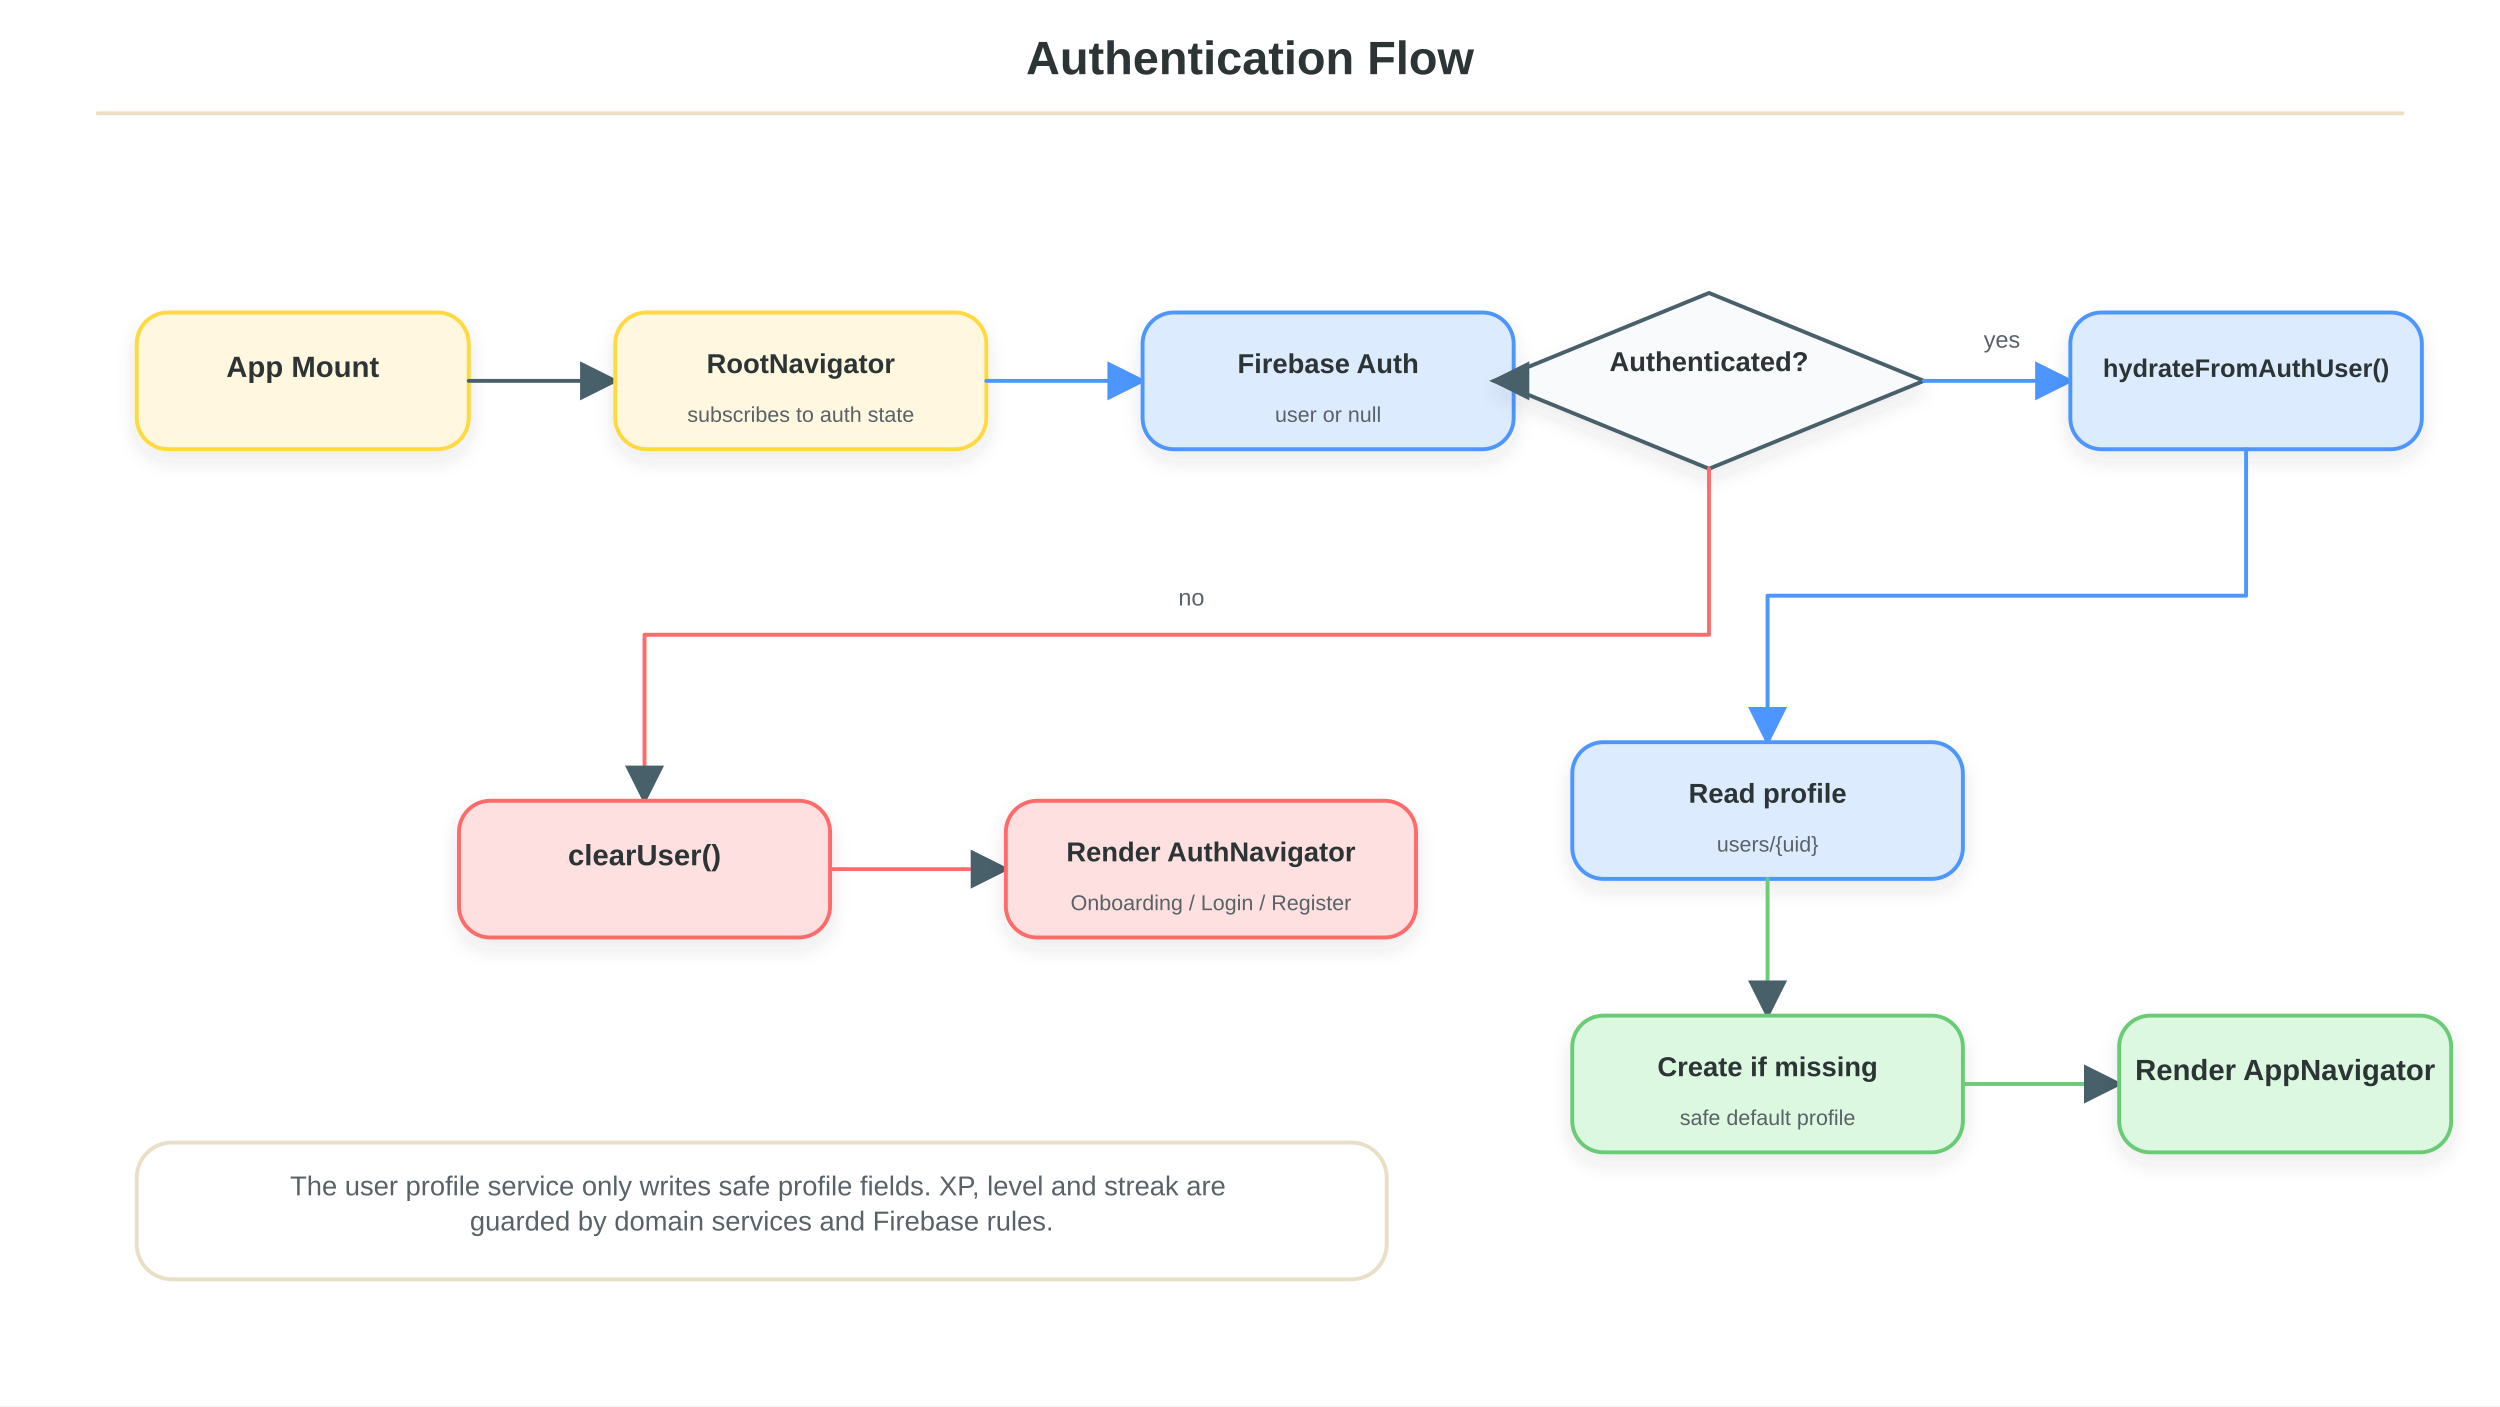
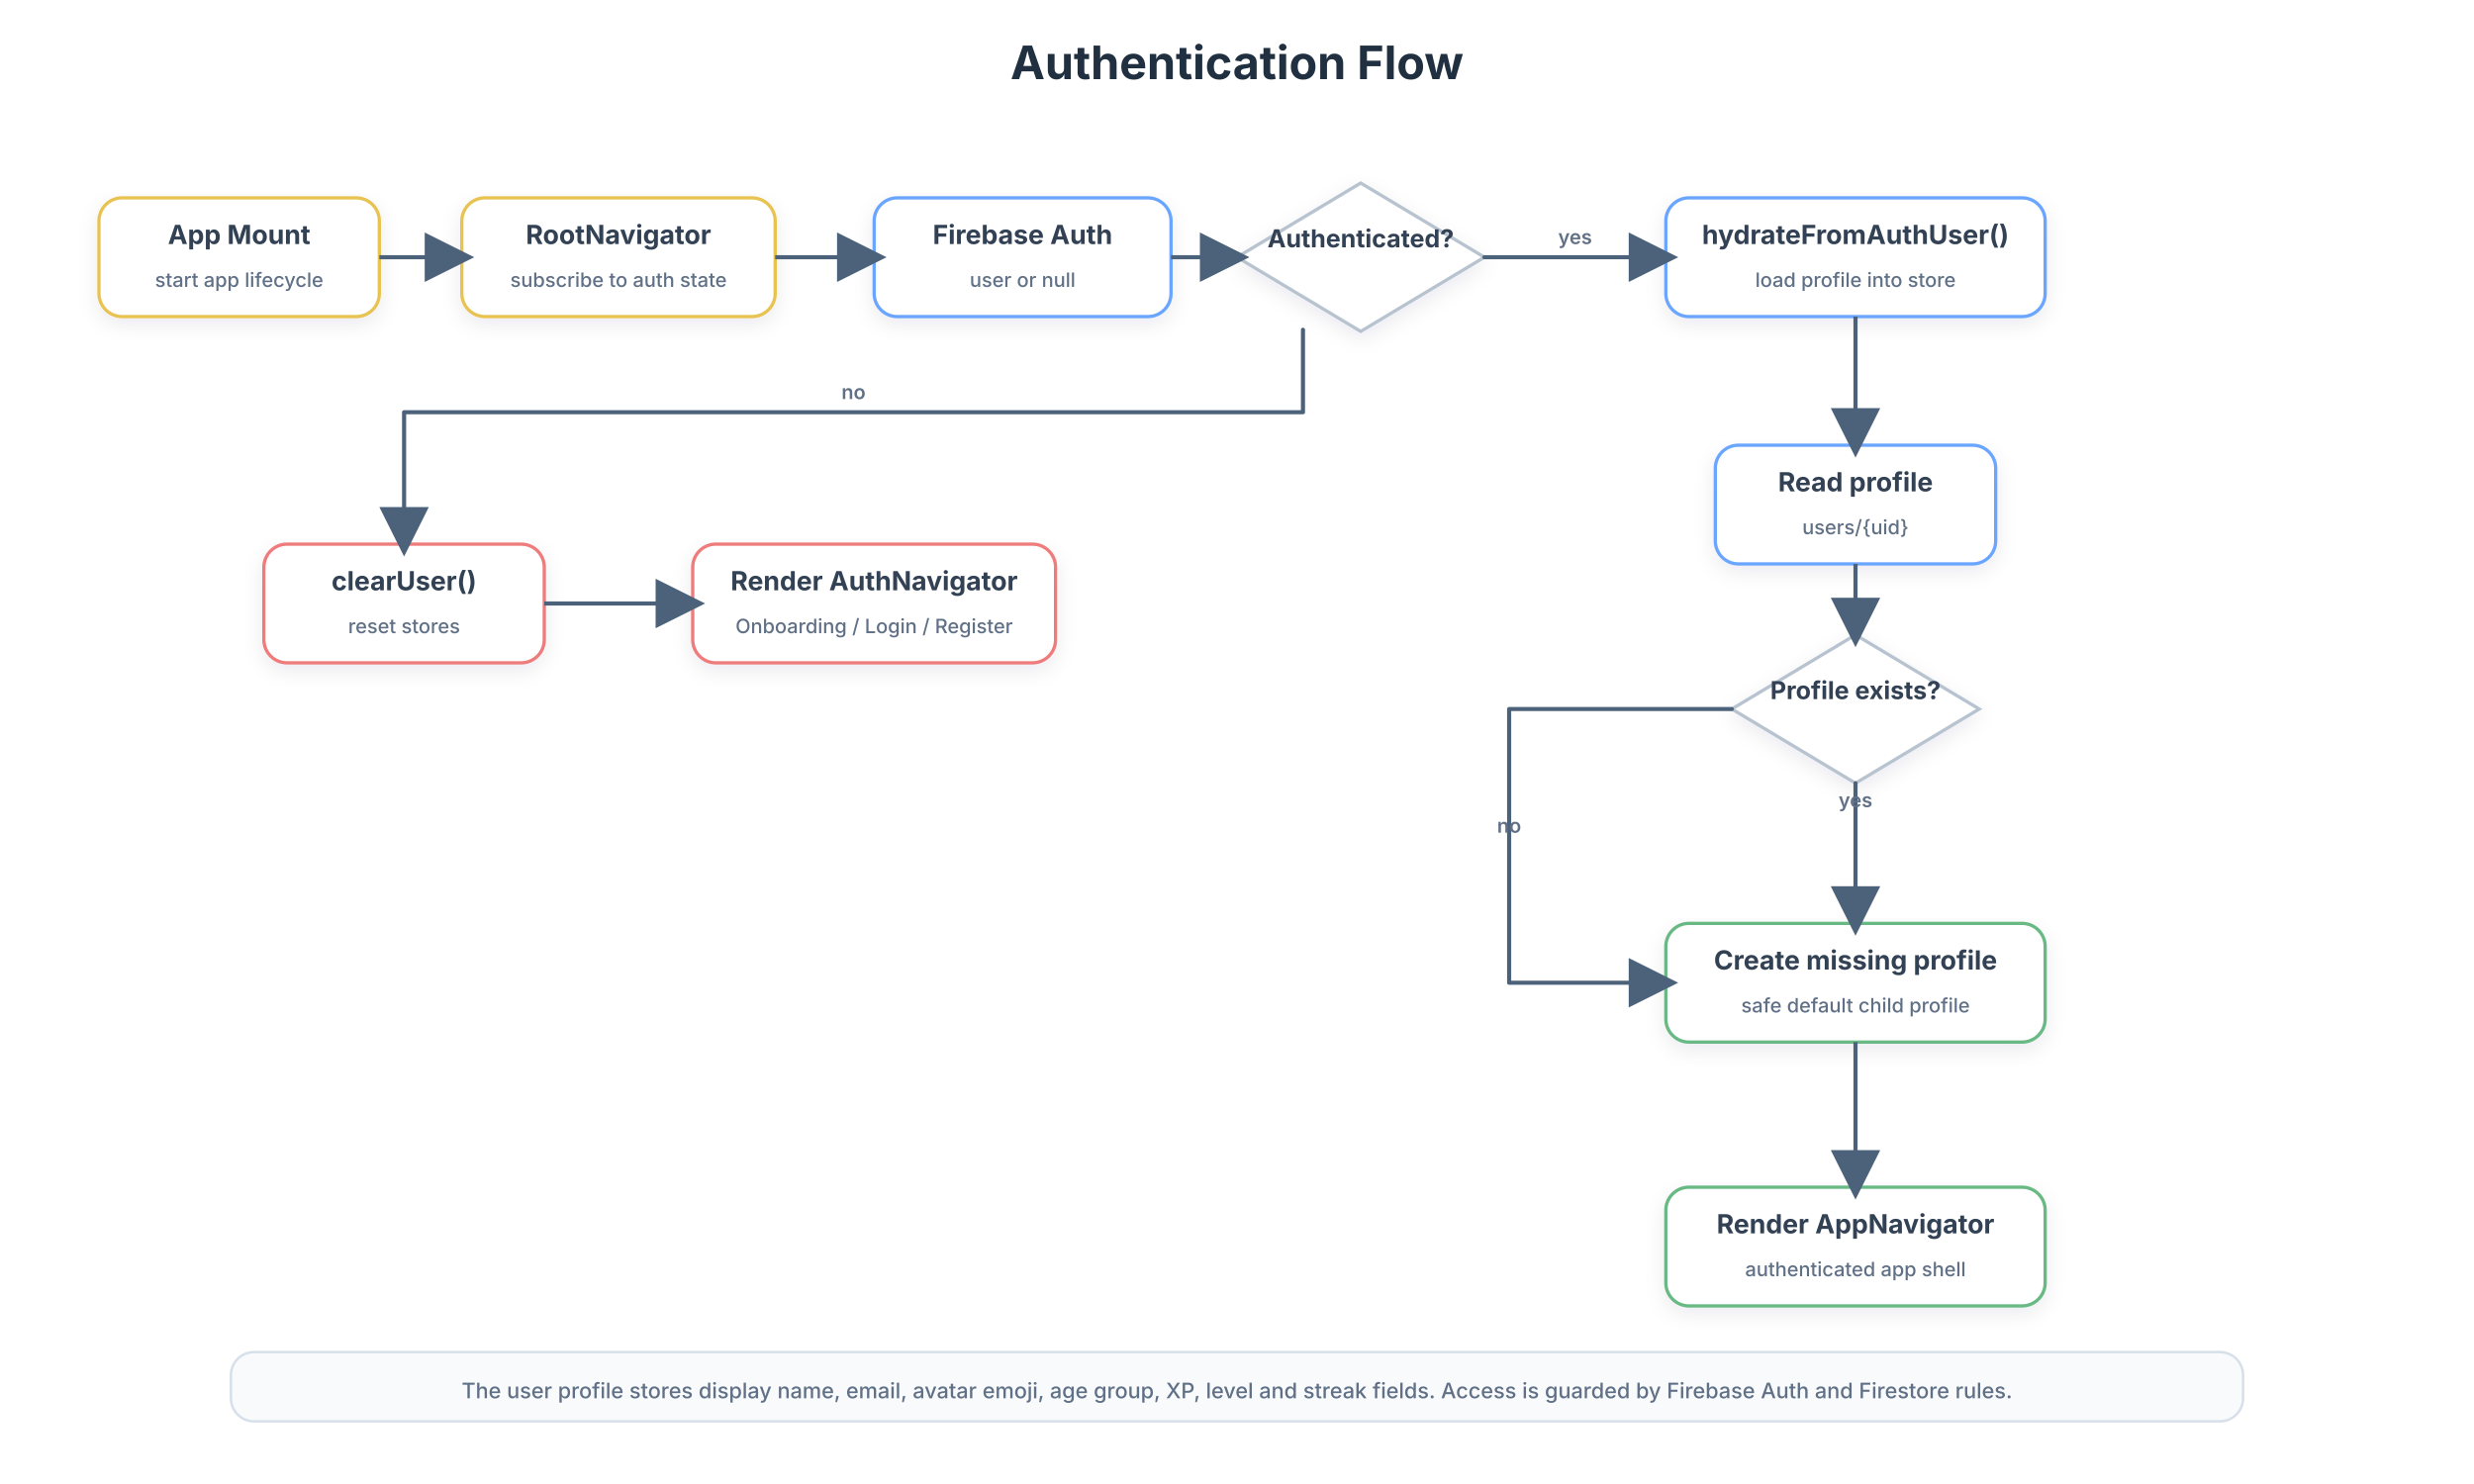
- <svg xmlns="http://www.w3.org/2000/svg" width="1280" height="720" viewBox="0 0 1280 720" role="img" aria-labelledby="title desc">
+ <svg xmlns="http://www.w3.org/2000/svg" width="1500" height="900" viewBox="0 0 1500 900" role="img" aria-label="Authentication Flow">
  <defs>
-     <marker id="arrow" markerWidth="12" markerHeight="12" refX="10" refY="6" orient="auto" markerUnits="strokeWidth">
-       <path d="M 1 1 L 11 6 L 1 11 z" fill="#48606A" />
+     <marker id="arrow" markerWidth="12" markerHeight="12" refX="9" refY="6" orient="auto" markerUnits="strokeWidth">
+       <path d="M0,0 L12,6 L0,12 z" fill="#4C617A" />
    </marker>
-     <marker id="arrow-blue" markerWidth="12" markerHeight="12" refX="10" refY="6" orient="auto" markerUnits="strokeWidth">
-       <path d="M 1 1 L 11 6 L 1 11 z" fill="#4D96FF" />
-     </marker>
-     <filter id="shadow" x="-20%" y="-20%" width="140%" height="140%">
-       <feDropShadow dx="0" dy="5" stdDeviation="5" flood-color="#2D3436" flood-opacity="0.10" />
+     <filter id="shadow" x="-10%" y="-10%" width="120%" height="130%">
+       <feDropShadow dx="0" dy="4" stdDeviation="6" flood-color="#12253f" flood-opacity="0.08" />
    </filter>
  </defs>
-   <rect x="0" y="0" width="1280" height="720" fill="#FFFFFF" />
-   <text x="640.0" y="38" text-anchor="middle" font-family="Arial, Helvetica, sans-serif" font-size="24" font-weight="700" fill="#2D3436">Authentication Flow</text>
-   <line x1="50" y1="58" x2="1230" y2="58" stroke="#E9DFC7" stroke-width="2" stroke-linecap="round" />
-   <rect x="70" y="160" width="170" height="70" rx="16" fill="#FFF7DF" stroke="#FFD93D" stroke-width="2" filter="url(#shadow)" />
-   <text x="155.0" y="193.0" text-anchor="middle" font-family="Arial, Helvetica, sans-serif" font-size="15" font-weight="700" fill="#2D3436">
-     <tspan x="155.0" dy="0">App Mount</tspan>
+   <rect width="100%" height="100%" fill="#FFFFFF" />
+   <text x="750.0" y="48" text-anchor="middle" font-family="Inter, Segoe UI, Arial, sans-serif" font-size="28" font-weight="700" fill="#203040">Authentication Flow</text>
+   <rect x="60" y="120" width="170" height="72" rx="14" fill="#FFFFFF" stroke="#E9C351" stroke-width="2" filter="url(#shadow)" />
+   <text x="145.0" y="148" text-anchor="middle" font-family="Inter, Segoe UI, Arial, sans-serif" font-size="16" font-weight="700" fill="#324154">
+     <tspan x="145.0" dy="0">App Mount</tspan>
  </text>
-   <line x1="240" y1="195" x2="315" y2="195" stroke="#48606A" stroke-width="2" stroke-linecap="round" marker-end="url(#arrow)" />
-   <rect x="315" y="160" width="190" height="70" rx="16" fill="#FFF7DF" stroke="#FFD93D" stroke-width="2" filter="url(#shadow)" />
-   <text x="410.0" y="191" text-anchor="middle" font-family="Arial, Helvetica, sans-serif" font-size="14" font-weight="700" fill="#2D3436">
-     <tspan x="410.0" dy="0">RootNavigator</tspan>
+   <text x="145.0" y="174" text-anchor="middle" font-family="Inter, Segoe UI, Arial, sans-serif" font-size="12" font-weight="500" fill="#607086">
+     <tspan x="145.0" dy="0">start app lifecycle</tspan>
  </text>
-   <text x="410.0" y="216" text-anchor="middle" font-family="Arial, Helvetica, sans-serif" font-size="11" font-weight="400" fill="#586267">
-     <tspan x="410.0" dy="0">subscribes to auth state</tspan>
+   <rect x="280" y="120" width="190" height="72" rx="14" fill="#FFFFFF" stroke="#E9C351" stroke-width="2" filter="url(#shadow)" />
+   <text x="375.0" y="148" text-anchor="middle" font-family="Inter, Segoe UI, Arial, sans-serif" font-size="16" font-weight="700" fill="#324154">
+     <tspan x="375.0" dy="0">RootNavigator</tspan>
  </text>
-   <line x1="505" y1="195" x2="585" y2="195" stroke="#4D96FF" stroke-width="2" stroke-linecap="round" marker-end="url(#arrow-blue)" />
-   <rect x="585" y="160" width="190" height="70" rx="16" fill="#DDEBFF" stroke="#4D96FF" stroke-width="2" filter="url(#shadow)" />
-   <text x="680.0" y="191" text-anchor="middle" font-family="Arial, Helvetica, sans-serif" font-size="14" font-weight="700" fill="#2D3436">
-     <tspan x="680.0" dy="0">Firebase Auth</tspan>
+   <text x="375.0" y="174" text-anchor="middle" font-family="Inter, Segoe UI, Arial, sans-serif" font-size="12" font-weight="500" fill="#607086">
+     <tspan x="375.0" dy="0">subscribe to auth state</tspan>
  </text>
-   <text x="680.0" y="216" text-anchor="middle" font-family="Arial, Helvetica, sans-serif" font-size="11" font-weight="400" fill="#586267">
-     <tspan x="680.0" dy="0">user or null</tspan>
+   <rect x="530" y="120" width="180" height="72" rx="14" fill="#FFFFFF" stroke="#6AA5FF" stroke-width="2" filter="url(#shadow)" />
+   <text x="620.0" y="148" text-anchor="middle" font-family="Inter, Segoe UI, Arial, sans-serif" font-size="16" font-weight="700" fill="#324154">
+     <tspan x="620.0" dy="0">Firebase Auth</tspan>
  </text>
-   <polygon points="875,150 985,195 875,240 765,195" fill="#F8FAFC" stroke="#48606A" stroke-width="2" filter="url(#shadow)" />
-   <text x="875" y="190" text-anchor="middle" font-family="Arial, Helvetica, sans-serif" font-size="14" font-weight="700" fill="#2D3436">
-     <tspan x="875" dy="0">Authenticated?</tspan>
+   <text x="620.0" y="174" text-anchor="middle" font-family="Inter, Segoe UI, Arial, sans-serif" font-size="12" font-weight="500" fill="#607086">
+     <tspan x="620.0" dy="0">user or null</tspan>
  </text>
-   <line x1="775" y1="195" x2="765" y2="195" stroke="#48606A" stroke-width="2" stroke-linecap="round" marker-end="url(#arrow)" />
-   <polyline points="875,240 875,325 330,325 330,410" fill="none" stroke="#FF6B6B" stroke-width="2" stroke-linecap="round" stroke-linejoin="round" marker-end="url(#arrow)" />
-   <text x="610" y="310" text-anchor="middle" font-family="Arial, Helvetica, sans-serif" font-size="12" font-weight="400" fill="#586267">
-     <tspan x="610" dy="0">no</tspan>
+   <polygon points="825,111.0 900.0,156 825,201.0 750.0,156" fill="#FFFFFF" stroke="#B8C3D0" stroke-width="2" filter="url(#shadow)" />
+   <text x="825" y="150" text-anchor="middle" font-family="Inter, Segoe UI, Arial, sans-serif" font-size="15" font-weight="700" fill="#324154">
+     <tspan x="825" dy="0">Authenticated?</tspan>
  </text>
-   <rect x="235" y="410" width="190" height="70" rx="16" fill="#FFE0E0" stroke="#FF6B6B" stroke-width="2" filter="url(#shadow)" />
-   <text x="330.0" y="443.0" text-anchor="middle" font-family="Arial, Helvetica, sans-serif" font-size="15" font-weight="700" fill="#2D3436">
-     <tspan x="330.0" dy="0">clearUser()</tspan>
+   <line x1="230" y1="156" x2="280" y2="156" stroke="#4C617A" stroke-width="2.5" marker-end="url(#arrow)" />
+   <line x1="470" y1="156" x2="530" y2="156" stroke="#4C617A" stroke-width="2.5" marker-end="url(#arrow)" />
+   <line x1="710" y1="156" x2="750" y2="156" stroke="#4C617A" stroke-width="2.5" marker-end="url(#arrow)" />
+   <rect x="160" y="330" width="170" height="72" rx="14" fill="#FFFFFF" stroke="#EE7B7B" stroke-width="2" filter="url(#shadow)" />
+   <text x="245.0" y="358" text-anchor="middle" font-family="Inter, Segoe UI, Arial, sans-serif" font-size="16" font-weight="700" fill="#324154">
+     <tspan x="245.0" dy="0">clearUser()</tspan>
  </text>
-   <line x1="425" y1="445" x2="515" y2="445" stroke="#FF6B6B" stroke-width="2" stroke-linecap="round" marker-end="url(#arrow)" />
-   <rect x="515" y="410" width="210" height="70" rx="16" fill="#FFE0E0" stroke="#FF6B6B" stroke-width="2" filter="url(#shadow)" />
-   <text x="620.0" y="441" text-anchor="middle" font-family="Arial, Helvetica, sans-serif" font-size="14" font-weight="700" fill="#2D3436">
-     <tspan x="620.0" dy="0">Render AuthNavigator</tspan>
+   <text x="245.0" y="384" text-anchor="middle" font-family="Inter, Segoe UI, Arial, sans-serif" font-size="12" font-weight="500" fill="#607086">
+     <tspan x="245.0" dy="0">reset stores</tspan>
  </text>
-   <text x="620.0" y="466" text-anchor="middle" font-family="Arial, Helvetica, sans-serif" font-size="11" font-weight="400" fill="#586267">
-     <tspan x="620.0" dy="0">Onboarding / Login / Register</tspan>
+   <rect x="420" y="330" width="220" height="72" rx="14" fill="#FFFFFF" stroke="#EE7B7B" stroke-width="2" filter="url(#shadow)" />
+   <text x="530.0" y="358" text-anchor="middle" font-family="Inter, Segoe UI, Arial, sans-serif" font-size="16" font-weight="700" fill="#324154">
+     <tspan x="530.0" dy="0">Render AuthNavigator</tspan>
  </text>
-   <line x1="985" y1="195" x2="1060" y2="195" stroke="#4D96FF" stroke-width="2" stroke-linecap="round" marker-end="url(#arrow-blue)" />
-   <text x="1025" y="178" text-anchor="middle" font-family="Arial, Helvetica, sans-serif" font-size="12" font-weight="400" fill="#586267">
-     <tspan x="1025" dy="0">yes</tspan>
+   <text x="530.0" y="384" text-anchor="middle" font-family="Inter, Segoe UI, Arial, sans-serif" font-size="12" font-weight="500" fill="#607086">
+     <tspan x="530.0" dy="0">Onboarding / Login / Register</tspan>
  </text>
-   <rect x="1060" y="160" width="180" height="70" rx="16" fill="#DDEBFF" stroke="#4D96FF" stroke-width="2" filter="url(#shadow)" />
-   <text x="1150.0" y="193.0" text-anchor="middle" font-family="Arial, Helvetica, sans-serif" font-size="13" font-weight="700" fill="#2D3436">
-     <tspan x="1150.0" dy="0">hydrateFromAuthUser()</tspan>
+   <path d="M 790 200 L 790 250 L 245 250 L 245 330" fill="none" stroke="#4C617A" stroke-width="2.5" marker-end="url(#arrow)" stroke-linejoin="round" stroke-linecap="round" />
+   <text x="517.5" y="242.0" text-anchor="middle" font-family="Inter, Segoe UI, Arial, sans-serif" font-size="12" font-weight="600" fill="#607086">no</text>
+   <line x1="330" y1="366" x2="420" y2="366" stroke="#4C617A" stroke-width="2.5" marker-end="url(#arrow)" />
+   <rect x="1010" y="120" width="230" height="72" rx="14" fill="#FFFFFF" stroke="#6AA5FF" stroke-width="2" filter="url(#shadow)" />
+   <text x="1125.0" y="148" text-anchor="middle" font-family="Inter, Segoe UI, Arial, sans-serif" font-size="16" font-weight="700" fill="#324154">
+     <tspan x="1125.0" dy="0">hydrateFromAuthUser()</tspan>
  </text>
-   <polyline points="1150,230 1150,305 905,305 905,380" fill="none" stroke="#4D96FF" stroke-width="2" stroke-linecap="round" stroke-linejoin="round" marker-end="url(#arrow-blue)" />
-   <rect x="805" y="380" width="200" height="70" rx="16" fill="#DDEBFF" stroke="#4D96FF" stroke-width="2" filter="url(#shadow)" />
-   <text x="905.0" y="411" text-anchor="middle" font-family="Arial, Helvetica, sans-serif" font-size="14" font-weight="700" fill="#2D3436">
-     <tspan x="905.0" dy="0">Read profile</tspan>
+   <text x="1125.0" y="174" text-anchor="middle" font-family="Inter, Segoe UI, Arial, sans-serif" font-size="12" font-weight="500" fill="#607086">
+     <tspan x="1125.0" dy="0">load profile into store</tspan>
  </text>
-   <text x="905.0" y="436" text-anchor="middle" font-family="Arial, Helvetica, sans-serif" font-size="11" font-weight="400" fill="#586267">
-     <tspan x="905.0" dy="0">users/{uid}</tspan>
+   <rect x="1040" y="270" width="170" height="72" rx="14" fill="#FFFFFF" stroke="#6AA5FF" stroke-width="2" filter="url(#shadow)" />
+   <text x="1125.0" y="298" text-anchor="middle" font-family="Inter, Segoe UI, Arial, sans-serif" font-size="16" font-weight="700" fill="#324154">
+     <tspan x="1125.0" dy="0">Read profile</tspan>
  </text>
-   <line x1="905" y1="450" x2="905" y2="520" stroke="#6BCB77" stroke-width="2" stroke-linecap="round" marker-end="url(#arrow)" />
-   <rect x="805" y="520" width="200" height="70" rx="16" fill="#DDF8E1" stroke="#6BCB77" stroke-width="2" filter="url(#shadow)" />
-   <text x="905.0" y="551" text-anchor="middle" font-family="Arial, Helvetica, sans-serif" font-size="14" font-weight="700" fill="#2D3436">
-     <tspan x="905.0" dy="0">Create if missing</tspan>
+   <text x="1125.0" y="324" text-anchor="middle" font-family="Inter, Segoe UI, Arial, sans-serif" font-size="12" font-weight="500" fill="#607086">
+     <tspan x="1125.0" dy="0">users/{uid}</tspan>
  </text>
-   <text x="905.0" y="576" text-anchor="middle" font-family="Arial, Helvetica, sans-serif" font-size="11" font-weight="400" fill="#586267">
-     <tspan x="905.0" dy="0">safe default profile</tspan>
+   <polygon points="1125,385.0 1200.0,430 1125,475.0 1050.0,430" fill="#FFFFFF" stroke="#B8C3D0" stroke-width="2" filter="url(#shadow)" />
+   <text x="1125" y="424" text-anchor="middle" font-family="Inter, Segoe UI, Arial, sans-serif" font-size="15" font-weight="700" fill="#324154">
+     <tspan x="1125" dy="0">Profile exists?</tspan>
  </text>
-   <line x1="1005" y1="555" x2="1085" y2="555" stroke="#6BCB77" stroke-width="2" stroke-linecap="round" marker-end="url(#arrow)" />
-   <rect x="1085" y="520" width="170" height="70" rx="16" fill="#DDF8E1" stroke="#6BCB77" stroke-width="2" filter="url(#shadow)" />
-   <text x="1170.0" y="553.0" text-anchor="middle" font-family="Arial, Helvetica, sans-serif" font-size="15" font-weight="700" fill="#2D3436">
-     <tspan x="1170.0" dy="0">Render AppNavigator</tspan>
+   <rect x="1010" y="560" width="230" height="72" rx="14" fill="#FFFFFF" stroke="#68B984" stroke-width="2" filter="url(#shadow)" />
+   <text x="1125.0" y="588" text-anchor="middle" font-family="Inter, Segoe UI, Arial, sans-serif" font-size="16" font-weight="700" fill="#324154">
+     <tspan x="1125.0" dy="0">Create missing profile</tspan>
  </text>
-   <rect x="70" y="585" width="640" height="70" rx="18" fill="#FFFFFF" stroke="#E9DFC7" stroke-width="2" />
-   <text x="390" y="612" text-anchor="middle" font-family="Arial, Helvetica, sans-serif" font-size="14" font-weight="400" fill="#586267">
-     <tspan x="390" dy="0">The user profile service only writes safe profile fields. XP, level and streak are</tspan>
-     <tspan x="390" dy="18">guarded by domain services and Firebase rules.</tspan>
+   <text x="1125.0" y="614" text-anchor="middle" font-family="Inter, Segoe UI, Arial, sans-serif" font-size="12" font-weight="500" fill="#607086">
+     <tspan x="1125.0" dy="0">safe default child profile</tspan>
+   </text>
+   <rect x="1010" y="720" width="230" height="72" rx="14" fill="#FFFFFF" stroke="#68B984" stroke-width="2" filter="url(#shadow)" />
+   <text x="1125.0" y="748" text-anchor="middle" font-family="Inter, Segoe UI, Arial, sans-serif" font-size="16" font-weight="700" fill="#324154">
+     <tspan x="1125.0" dy="0">Render AppNavigator</tspan>
+   </text>
+   <text x="1125.0" y="774" text-anchor="middle" font-family="Inter, Segoe UI, Arial, sans-serif" font-size="12" font-weight="500" fill="#607086">
+     <tspan x="1125.0" dy="0">authenticated app shell</tspan>
+   </text>
+   <path d="M 900 156 L 1010 156" fill="none" stroke="#4C617A" stroke-width="2.5" marker-end="url(#arrow)" stroke-linejoin="round" stroke-linecap="round" />
+   <text x="955.0" y="148.0" text-anchor="middle" font-family="Inter, Segoe UI, Arial, sans-serif" font-size="12" font-weight="600" fill="#607086">yes</text>
+   <line x1="1125" y1="192" x2="1125" y2="270" stroke="#4C617A" stroke-width="2.5" marker-end="url(#arrow)" />
+   <line x1="1125" y1="342" x2="1125" y2="385" stroke="#4C617A" stroke-width="2.5" marker-end="url(#arrow)" />
+   <path d="M 1050 430 L 915 430 L 915 596 L 1010 596" fill="none" stroke="#4C617A" stroke-width="2.5" marker-end="url(#arrow)" stroke-linejoin="round" stroke-linecap="round" />
+   <text x="915.0" y="505.0" text-anchor="middle" font-family="Inter, Segoe UI, Arial, sans-serif" font-size="12" font-weight="600" fill="#607086">no</text>
+   <path d="M 1125 475 L 1125 520 L 1125 560" fill="none" stroke="#4C617A" stroke-width="2.5" marker-end="url(#arrow)" stroke-linejoin="round" stroke-linecap="round" />
+   <text x="1125.0" y="489.5" text-anchor="middle" font-family="Inter, Segoe UI, Arial, sans-serif" font-size="12" font-weight="600" fill="#607086">yes</text>
+   <line x1="1125" y1="632" x2="1125" y2="720" stroke="#4C617A" stroke-width="2.5" marker-end="url(#arrow)" />
+   <rect x="140" y="820" width="1220" height="42" rx="14" fill="#F8FAFC" stroke="#D7E0EA" stroke-width="1.5" />
+   <text x="750.0" y="848" text-anchor="middle" font-family="Inter, Segoe UI, Arial, sans-serif" font-size="13" font-weight="500" fill="#607086">
+     <tspan x="750.0" dy="0">The user profile stores display name, email, avatar emoji, age group, XP, level and streak fields. Access is guarded by Firebase Auth and Firestore rules.</tspan>
  </text>
</svg>
